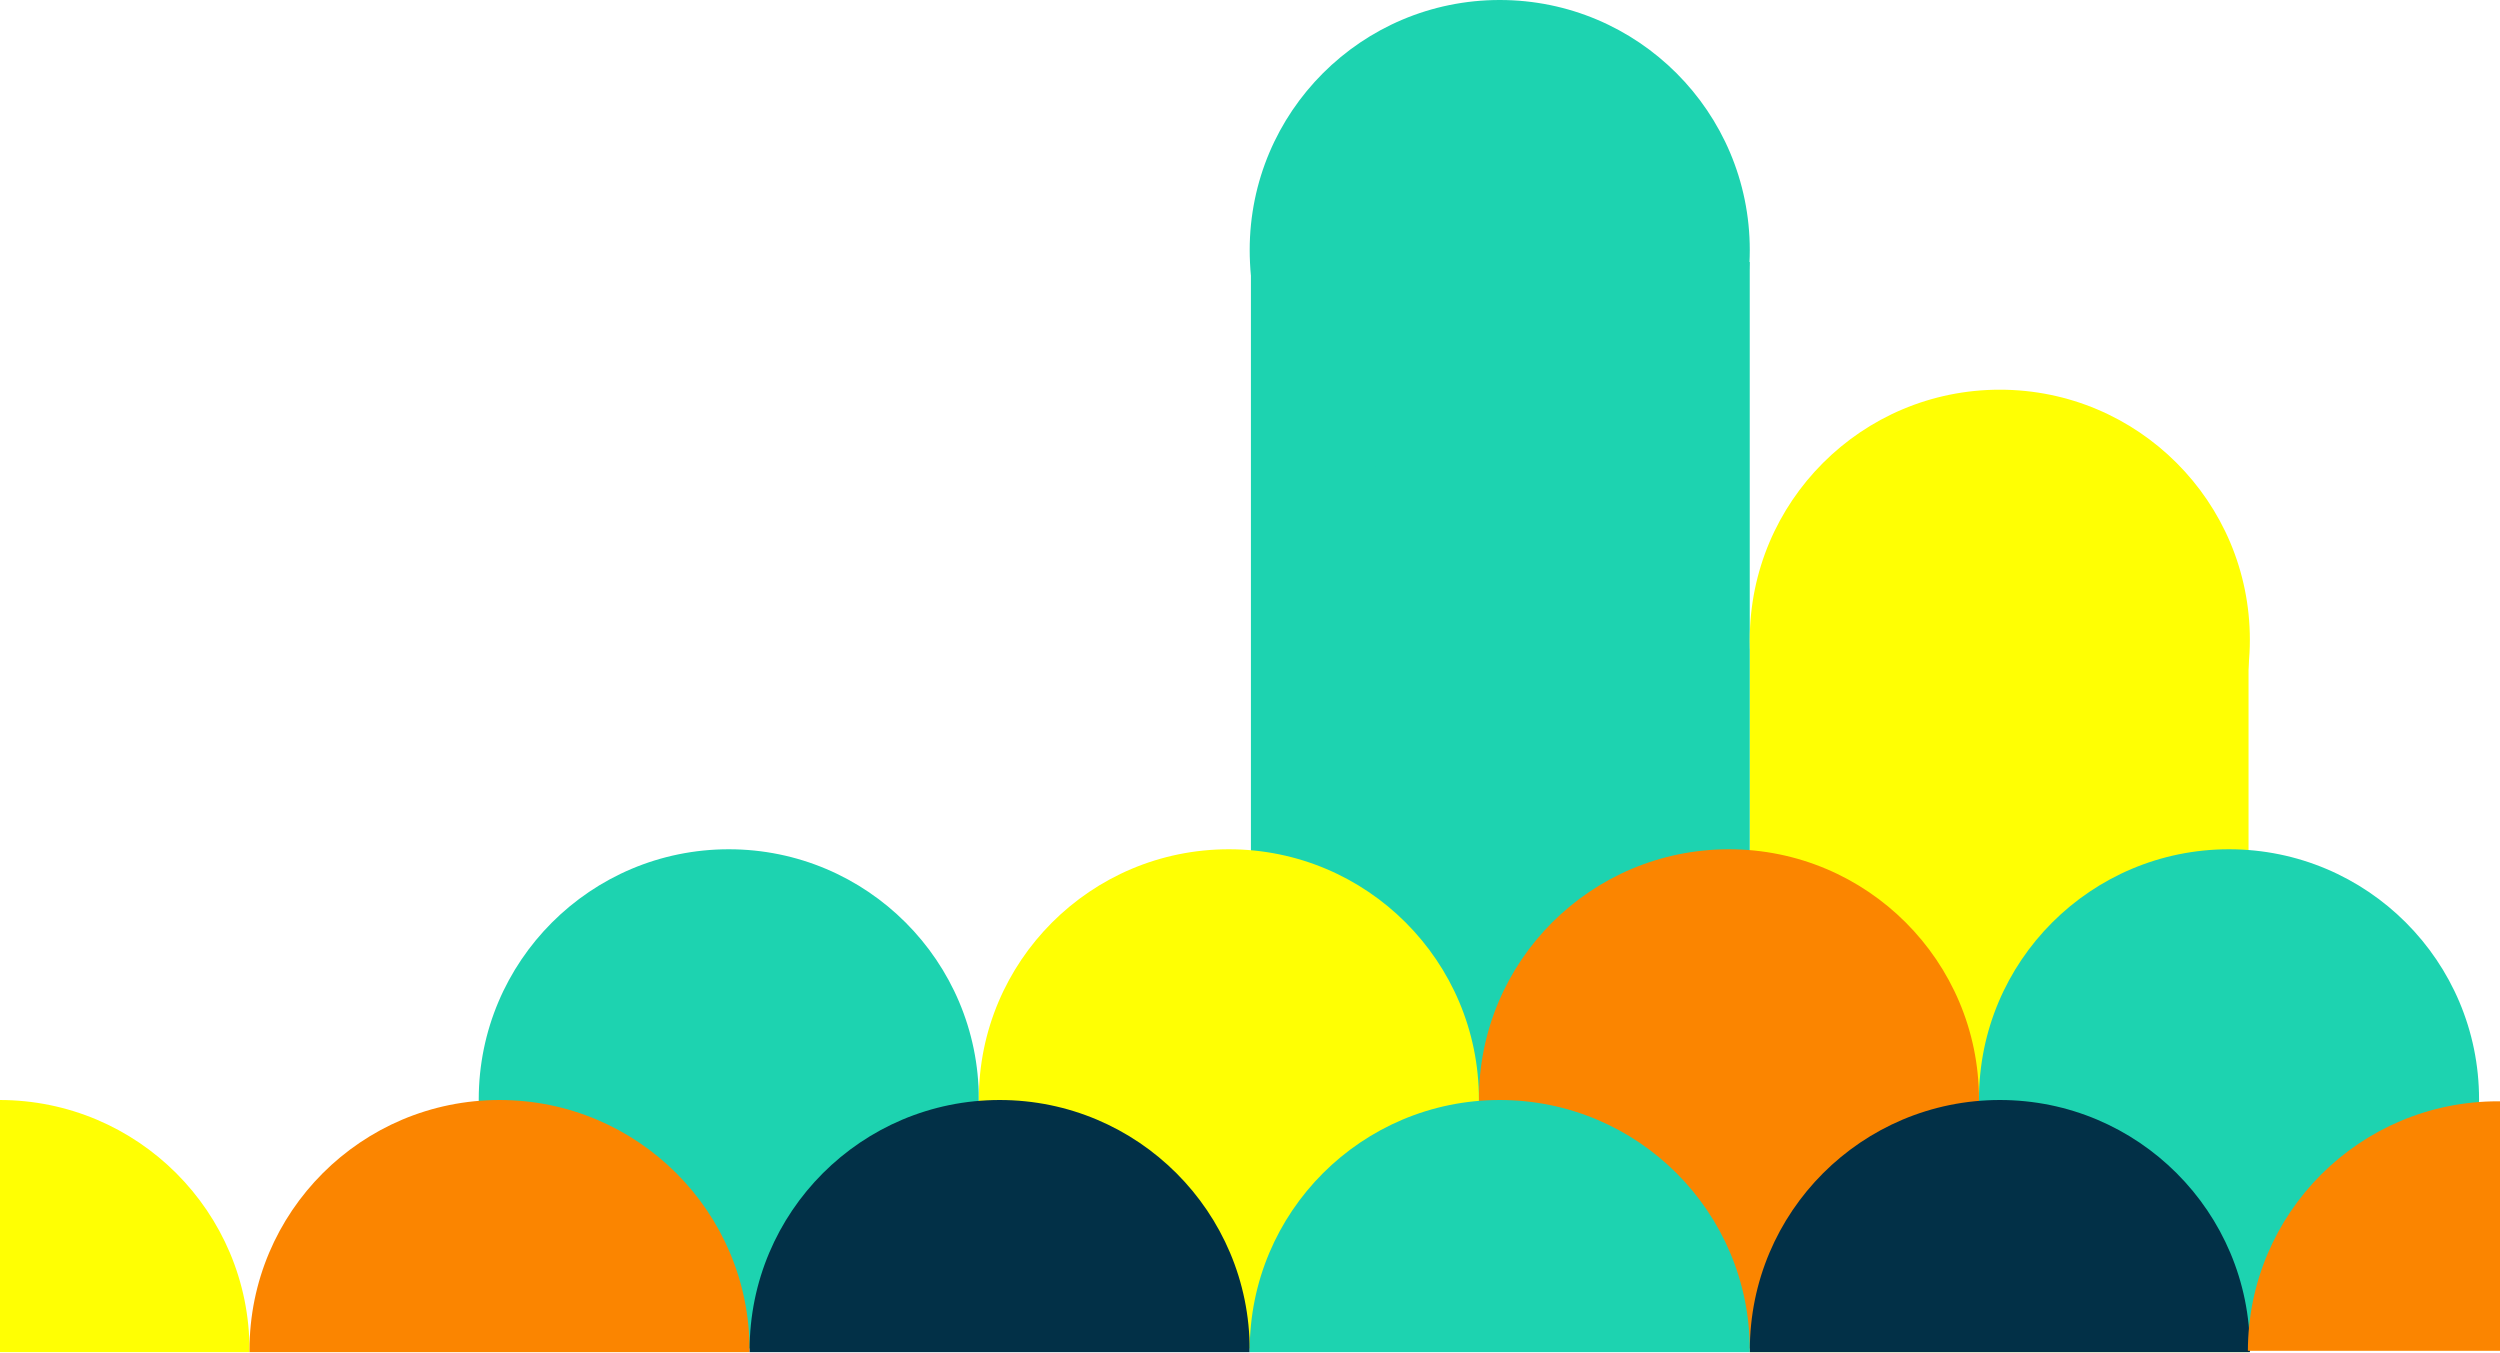
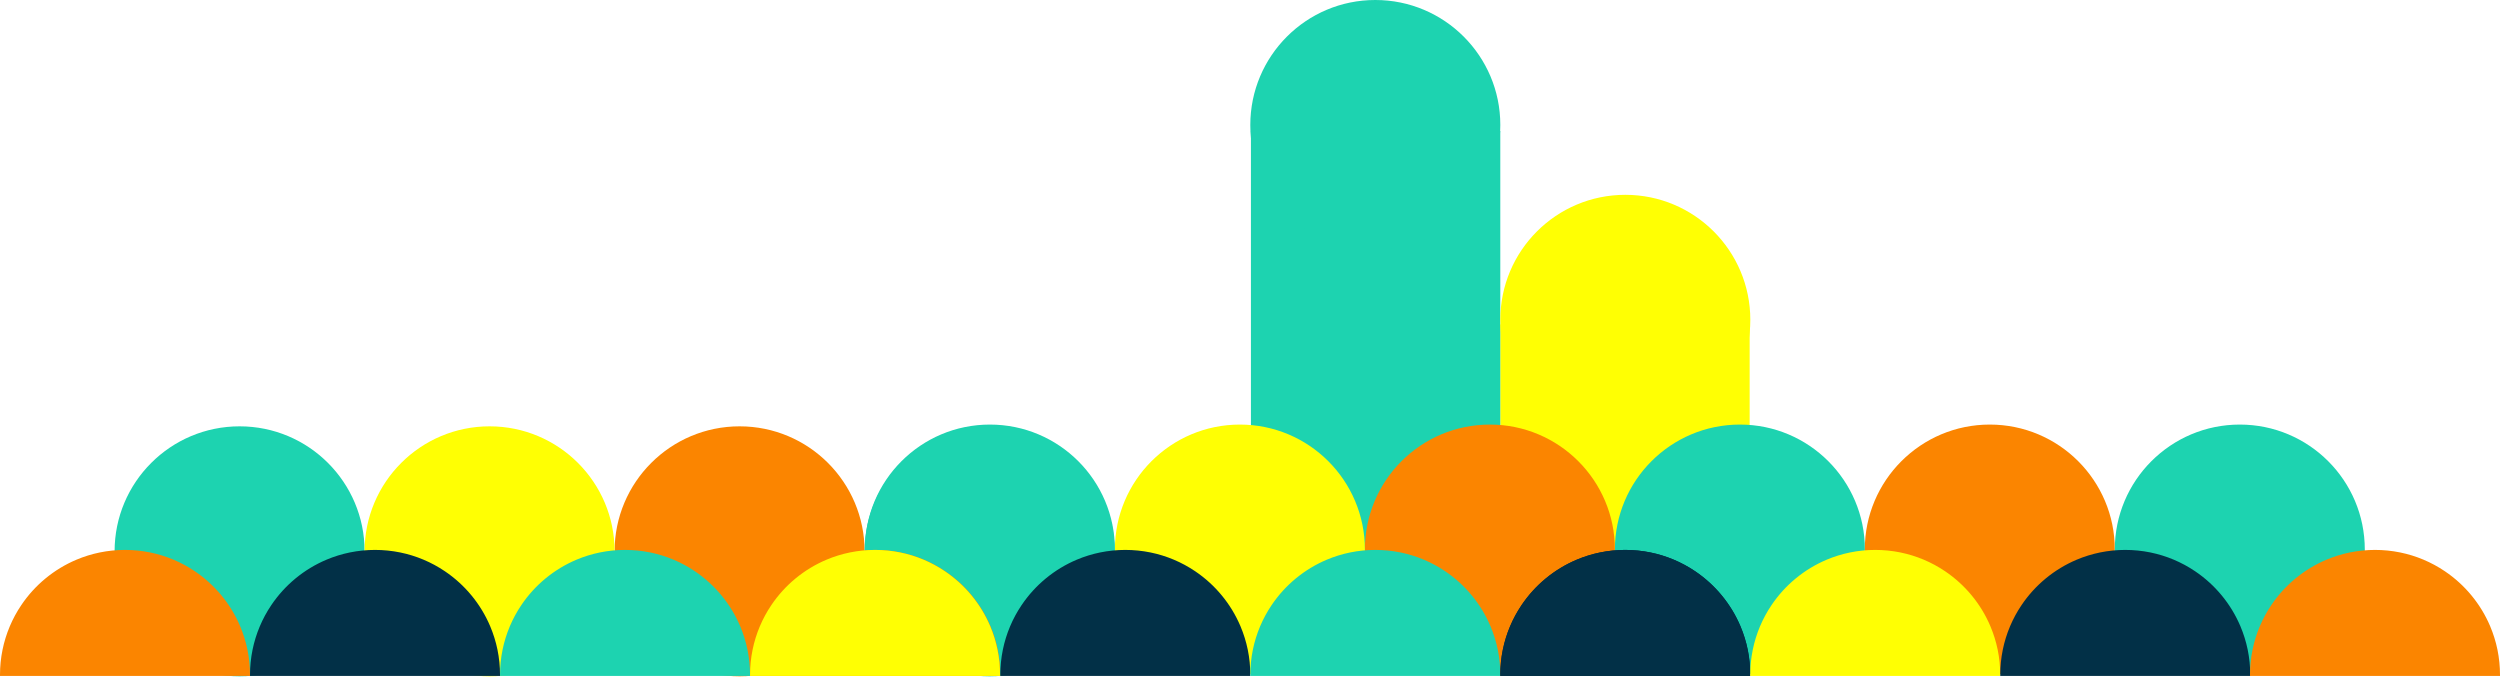
- <svg xmlns="http://www.w3.org/2000/svg" width="1919.583" height="1038.204" viewBox="0 0 1919.583 1038.204">
-   <g id="footer" transform="translate(-0.5 -6511.796)">
-     <path id="Subtraction_7" data-name="Subtraction 7" d="M26.573,423.5H-165V229.915a193.379,193.379,0,0,1,38.284,3.9A191.061,191.061,0,0,1-90.678,245a192.015,192.015,0,0,1,32.612,17.7,193.436,193.436,0,0,1,28.414,23.443A193.434,193.434,0,0,1-6.208,314.56a192.083,192.083,0,0,1,17.7,32.612A191.054,191.054,0,0,1,22.68,383.211a193.384,193.384,0,0,1,3.9,38.692c0,.492,0,1.029-.007,1.6Z" transform="translate(165.5 7126.5)" fill="#ffff03" />
-     <g id="footer-2" data-name="footer" transform="translate(-16 34)" style="isolation: isolate">
-       <path id="Path_23" data-name="Path 23" d="M0,0H383V540H0Z" transform="translate(1360 6976)" fill="#ffff03" />
-       <g id="Group_37" data-name="Group 37" transform="translate(0 -13)">
-         <path id="Path_31" data-name="Path 31" d="M0,0H383V664H0Z" transform="translate(977 6692)" fill="#1dd3b0" />
-         <g id="footer-3" data-name="footer" transform="translate(1921 6950.019) rotate(90)">
-           <g id="Group_4" data-name="Group 4" transform="translate(0 1920.884) rotate(-90)">
-             <circle id="Ellipse_3" data-name="Ellipse 3" cx="191.988" cy="191.988" r="191.988" transform="translate(975.941 -459.222)" fill="#1dd3b0" />
-             <circle id="Ellipse_4" data-name="Ellipse 4" cx="191.988" cy="191.988" r="191.988" transform="translate(1359.918 -160)" fill="#ffff03" />
-             <circle id="Ellipse_5" data-name="Ellipse 5" cx="191.988" cy="191.988" r="191.988" transform="translate(1151.93 192.875)" fill="#fb8500" />
-             <circle id="Ellipse_7" data-name="Ellipse 7" cx="191.988" cy="191.988" r="191.988" transform="translate(383.977 192.875)" fill="#1dd3b0" />
-             <circle id="Ellipse_8" data-name="Ellipse 8" cx="191.988" cy="191.988" r="191.988" transform="translate(767.953 192.875)" fill="#ffff03" />
-             <path id="Path_17" data-name="Path 17" d="M191.988,0C298.021,0,383.977,85.956,383.977,191.988S298.021,383.977,191.988,383.977,0,298.021,0,191.988,85.956,0,191.988,0Z" transform="translate(1535.907 192.875)" fill="#1dd3b0" />
+ <svg xmlns="http://www.w3.org/2000/svg" width="2835.556" height="767.113" viewBox="0 0 2835.556 767.113">
+   <g id="footer" transform="translate(658.919 -6511.796)">
+     <g id="footer-2" data-name="footer" transform="translate(322.061 6511.796)" style="isolation: isolate">
+       <path id="Path_23" data-name="Path 23" d="M0,0H282.835V398.775H0Z" transform="translate(720.681 367.91)" fill="#ffff03" />
+       <g id="Group_37" data-name="Group 37" transform="translate(0 0)">
+         <path id="Path_31" data-name="Path 31" d="M0,0H282.835V490.346H0Z" transform="translate(437.846 148.583)" fill="#1dd3b0" />
+         <g id="footer-3" data-name="footer" transform="translate(1134.226 0) rotate(90)">
+           <g id="Group_4" data-name="Group 4" transform="translate(0 1134.226) rotate(-90)">
+             <circle id="Ellipse_3" data-name="Ellipse 3" cx="141.778" cy="141.778" r="141.778" transform="translate(437.15 0)" fill="#1dd3b0" />
+             <circle id="Ellipse_4" data-name="Ellipse 4" cx="141.778" cy="141.778" r="141.778" transform="translate(720.706 220.968)" fill="#ffff03" />
+             <circle id="Ellipse_5" data-name="Ellipse 5" cx="141.778" cy="141.778" r="141.778" transform="translate(567.113 481.557)" fill="#fb8500" />
+             <circle id="Ellipse_7" data-name="Ellipse 7" cx="141.778" cy="141.778" r="141.778" transform="translate(0 481.557)" fill="#1dd3b0" />
+             <circle id="Ellipse_8" data-name="Ellipse 8" cx="141.778" cy="141.778" r="141.778" transform="translate(283.556 481.557)" fill="#ffff03" />
+             <path id="Path_17" data-name="Path 17" d="M141.778,0A141.778,141.778,0,1,1,0,141.778,141.778,141.778,0,0,1,141.778,0Z" transform="translate(850.669 481.557)" fill="#1dd3b0" />
+             <circle id="Ellipse_38" data-name="Ellipse 38" cx="141.778" cy="141.778" r="141.778" transform="translate(-283.887 483.557)" fill="#fb8500" />
+             <circle id="Ellipse_39" data-name="Ellipse 39" cx="141.778" cy="141.778" r="141.778" transform="translate(-851 483.557)" fill="#1dd3b0" />
+             <circle id="Ellipse_40" data-name="Ellipse 40" cx="141.778" cy="141.778" r="141.778" transform="translate(-567.444 483.557)" fill="#ffff03" />
+             <path id="Path_45" data-name="Path 45" d="M141.778,0A141.778,141.778,0,1,1,0,141.778,141.778,141.778,0,0,1,141.778,0Z" transform="translate(-0.331 483.557)" fill="#1dd3b0" />
+             <circle id="Ellipse_41" data-name="Ellipse 41" cx="141.778" cy="141.778" r="141.778" transform="translate(1134.113 481.557)" fill="#fb8500" />
+             <path id="Path_49" data-name="Path 49" d="M141.778,0A141.778,141.778,0,1,1,0,141.778,141.778,141.778,0,0,1,141.778,0Z" transform="translate(1417.669 481.557)" fill="#1dd3b0" />
          </g>
        </g>
      </g>
    </g>
-     <path id="Subtraction_2" data-name="Subtraction 2" d="M-.95,278.585H-384.913c0-.6-.007-1.119-.007-1.6a193.413,193.413,0,0,1,3.9-38.692,191.024,191.024,0,0,1,11.187-36.038,192.009,192.009,0,0,1,17.7-32.612,193.369,193.369,0,0,1,23.443-28.414,193.368,193.368,0,0,1,28.414-23.444,192.006,192.006,0,0,1,32.612-17.7A191.019,191.019,0,0,1-231.624,88.9,193.405,193.405,0,0,1-192.931,85a193.405,193.405,0,0,1,38.692,3.9A191.019,191.019,0,0,1-118.2,100.087a192.006,192.006,0,0,1,32.612,17.7,193.369,193.369,0,0,1,28.414,23.444,193.369,193.369,0,0,1,23.443,28.414,192.009,192.009,0,0,1,17.7,32.612A191.023,191.023,0,0,1-4.844,238.3a193.411,193.411,0,0,1,3.9,38.692c0,.526,0,1.063-.006,1.6Z" transform="translate(577 7271.415)" fill="#fb8500" />
-     <path id="Subtraction_3" data-name="Subtraction 3" d="M-.95,278.585H-384.913c0-.6-.007-1.119-.007-1.6a193.413,193.413,0,0,1,3.9-38.692,191.024,191.024,0,0,1,11.187-36.038,192.009,192.009,0,0,1,17.7-32.612,193.369,193.369,0,0,1,23.443-28.414,193.368,193.368,0,0,1,28.414-23.444,192.006,192.006,0,0,1,32.612-17.7A191.019,191.019,0,0,1-231.624,88.9,193.405,193.405,0,0,1-192.931,85a193.405,193.405,0,0,1,38.692,3.9A191.019,191.019,0,0,1-118.2,100.087a192.006,192.006,0,0,1,32.612,17.7,193.369,193.369,0,0,1,28.414,23.444,193.369,193.369,0,0,1,23.443,28.414,192.009,192.009,0,0,1,17.7,32.612A191.023,191.023,0,0,1-4.844,238.3a193.411,193.411,0,0,1,3.9,38.692c0,.526,0,1.063-.006,1.6Z" transform="translate(961 7271.415)" fill="#023047" />
-     <path id="Subtraction_4" data-name="Subtraction 4" d="M-.95,278.585H-384.913c0-.6-.007-1.119-.007-1.6a193.413,193.413,0,0,1,3.9-38.692,191.024,191.024,0,0,1,11.187-36.038,192.009,192.009,0,0,1,17.7-32.612,193.369,193.369,0,0,1,23.443-28.414,193.368,193.368,0,0,1,28.414-23.444,192.006,192.006,0,0,1,32.612-17.7A191.019,191.019,0,0,1-231.624,88.9,193.405,193.405,0,0,1-192.931,85a193.405,193.405,0,0,1,38.692,3.9A191.019,191.019,0,0,1-118.2,100.087a192.006,192.006,0,0,1,32.612,17.7,193.369,193.369,0,0,1,28.414,23.444,193.369,193.369,0,0,1,23.443,28.414,192.009,192.009,0,0,1,17.7,32.612A191.023,191.023,0,0,1-4.844,238.3a193.411,193.411,0,0,1,3.9,38.692c0,.526,0,1.063-.006,1.6Z" transform="translate(1345 7271.415)" fill="#1dd3b0" />
-     <path id="Subtraction_5" data-name="Subtraction 5" d="M-.95,278.585H-384.913c0-.6-.007-1.119-.007-1.6a193.413,193.413,0,0,1,3.9-38.692,191.024,191.024,0,0,1,11.187-36.038,192.009,192.009,0,0,1,17.7-32.612,193.369,193.369,0,0,1,23.443-28.414,193.368,193.368,0,0,1,28.414-23.444,192.006,192.006,0,0,1,32.612-17.7A191.019,191.019,0,0,1-231.624,88.9,193.405,193.405,0,0,1-192.931,85a193.405,193.405,0,0,1,38.692,3.9A191.019,191.019,0,0,1-118.2,100.087a192.006,192.006,0,0,1,32.612,17.7,193.369,193.369,0,0,1,28.414,23.444,193.369,193.369,0,0,1,23.443,28.414,192.009,192.009,0,0,1,17.7,32.612A191.023,191.023,0,0,1-4.844,238.3a193.411,193.411,0,0,1,3.9,38.692c0,.526,0,1.063-.006,1.6Z" transform="translate(1729 7271.415)" fill="#023047" />
-     <path id="Subtraction_9" data-name="Subtraction 9" d="M26.573,423.5H-165V229.915a193.379,193.379,0,0,1,38.284,3.9A191.061,191.061,0,0,1-90.678,245a192.015,192.015,0,0,1,32.612,17.7,193.436,193.436,0,0,1,28.414,23.443A193.434,193.434,0,0,1-6.208,314.56a192.083,192.083,0,0,1,17.7,32.612A191.054,191.054,0,0,1,22.68,383.211a193.384,193.384,0,0,1,3.9,38.692c0,.492,0,1.029-.007,1.6Z" transform="translate(1496.583 7383.998) rotate(-90)" fill="#fb8500" />
+     <path id="Subtraction_2" data-name="Subtraction 2" d="M283.551,142.958H0c0-.394,0-.79,0-1.179a142.828,142.828,0,0,1,2.88-28.573,141,141,0,0,1,21.333-50.7A142.192,142.192,0,0,1,86.592,11.142,141.065,141.065,0,0,1,113.2,2.88a143.16,143.16,0,0,1,57.146,0,141,141,0,0,1,50.7,21.333,142.191,142.191,0,0,1,51.367,62.378,141.067,141.067,0,0,1,8.261,26.613,142.828,142.828,0,0,1,2.88,28.573c0,.384,0,.781,0,1.178Z" transform="translate(192.081 7135.524)" fill="#fb8500" />
+     <path id="Subtraction_3" data-name="Subtraction 3" d="M283.551,142.958H0c0-.394,0-.79,0-1.179a142.828,142.828,0,0,1,2.88-28.573,141,141,0,0,1,21.333-50.7A142.192,142.192,0,0,1,86.592,11.142,141.065,141.065,0,0,1,113.2,2.88a143.16,143.16,0,0,1,57.146,0,141,141,0,0,1,50.7,21.333,142.191,142.191,0,0,1,51.367,62.378,141.067,141.067,0,0,1,8.261,26.613,142.828,142.828,0,0,1,2.88,28.573c0,.384,0,.781,0,1.178Z" transform="translate(475.654 7135.524)" fill="#023047" />
+     <path id="Subtraction_4" data-name="Subtraction 4" d="M283.551,142.958H0c0-.394,0-.79,0-1.179a142.828,142.828,0,0,1,2.88-28.573,141,141,0,0,1,21.333-50.7A142.192,142.192,0,0,1,86.592,11.142,141.065,141.065,0,0,1,113.2,2.88a143.16,143.16,0,0,1,57.146,0,141,141,0,0,1,50.7,21.333,142.191,142.191,0,0,1,51.367,62.378,141.067,141.067,0,0,1,8.261,26.613,142.828,142.828,0,0,1,2.88,28.573c0,.384,0,.781,0,1.178Z" transform="translate(759.228 7135.524)" fill="#1dd3b0" />
+     <path id="Subtraction_5" data-name="Subtraction 5" d="M283.551,142.958H0c0-.394,0-.79,0-1.179a142.828,142.828,0,0,1,2.88-28.573,141,141,0,0,1,21.333-50.7A142.192,142.192,0,0,1,86.592,11.142,141.065,141.065,0,0,1,113.2,2.88a143.16,143.16,0,0,1,57.146,0,141,141,0,0,1,50.7,21.333,142.191,142.191,0,0,1,51.367,62.378,141.067,141.067,0,0,1,8.261,26.613,142.828,142.828,0,0,1,2.88,28.573c0,.384,0,.781,0,1.178Z" transform="translate(1042.802 7135.524)" fill="#023047" />
+     <path id="Subtraction_14" data-name="Subtraction 14" d="M283.551,142.958H0c0-.394,0-.79,0-1.179a142.828,142.828,0,0,1,2.88-28.573,141,141,0,0,1,21.333-50.7A142.192,142.192,0,0,1,86.592,11.142,141.065,141.065,0,0,1,113.2,2.88a143.16,143.16,0,0,1,57.146,0,141,141,0,0,1,50.7,21.333,142.191,142.191,0,0,1,51.367,62.378,141.067,141.067,0,0,1,8.261,26.613,142.828,142.828,0,0,1,2.88,28.573c0,.384,0,.781,0,1.178Z" transform="translate(-658.919 7135.524)" fill="#fb8500" />
+     <path id="Subtraction_15" data-name="Subtraction 15" d="M283.551,142.958H0c0-.394,0-.79,0-1.179a142.828,142.828,0,0,1,2.88-28.573,141,141,0,0,1,21.333-50.7A142.192,142.192,0,0,1,86.592,11.142,141.065,141.065,0,0,1,113.2,2.88a143.16,143.16,0,0,1,57.146,0,141,141,0,0,1,50.7,21.333,142.191,142.191,0,0,1,51.367,62.378,141.067,141.067,0,0,1,8.261,26.613,142.828,142.828,0,0,1,2.88,28.573c0,.384,0,.781,0,1.178Z" transform="translate(-375.346 7135.524)" fill="#023047" />
+     <path id="Subtraction_16" data-name="Subtraction 16" d="M283.551,142.958H0c0-.394,0-.79,0-1.179a142.828,142.828,0,0,1,2.88-28.573,141,141,0,0,1,21.333-50.7A142.192,142.192,0,0,1,86.592,11.142,141.065,141.065,0,0,1,113.2,2.88a143.16,143.16,0,0,1,57.146,0,141,141,0,0,1,50.7,21.333,142.191,142.191,0,0,1,51.367,62.378,141.067,141.067,0,0,1,8.261,26.613,142.828,142.828,0,0,1,2.88,28.573c0,.384,0,.781,0,1.178Z" transform="translate(-91.772 7135.524)" fill="#1dd3b0" />
+     <path id="Subtraction_17" data-name="Subtraction 17" d="M283.551,142.958H0c0-.394,0-.79,0-1.179a142.828,142.828,0,0,1,2.88-28.573,141,141,0,0,1,21.333-50.7A142.192,142.192,0,0,1,86.592,11.142,141.065,141.065,0,0,1,113.2,2.88a143.16,143.16,0,0,1,57.146,0,141,141,0,0,1,50.7,21.333,142.191,142.191,0,0,1,51.367,62.378,141.067,141.067,0,0,1,8.261,26.613,142.828,142.828,0,0,1,2.88,28.573c0,.384,0,.781,0,1.178Z" transform="translate(191.802 7135.524)" fill="#ffff03" />
+     <path id="Subtraction_18" data-name="Subtraction 18" d="M283.551,142.958H0c0-.394,0-.79,0-1.179a142.828,142.828,0,0,1,2.88-28.573,141,141,0,0,1,21.333-50.7A142.192,142.192,0,0,1,86.592,11.142,141.065,141.065,0,0,1,113.2,2.88a143.16,143.16,0,0,1,57.146,0,141,141,0,0,1,50.7,21.333,142.191,142.191,0,0,1,51.367,62.378,141.067,141.067,0,0,1,8.261,26.613,142.828,142.828,0,0,1,2.88,28.573c0,.384,0,.781,0,1.178Z" transform="translate(1042.654 7135.524)" fill="#023047" />
+     <path id="Subtraction_19" data-name="Subtraction 19" d="M283.551,142.958H0c0-.394,0-.79,0-1.179a142.828,142.828,0,0,1,2.88-28.573,141,141,0,0,1,21.333-50.7A142.192,142.192,0,0,1,86.592,11.142,141.065,141.065,0,0,1,113.2,2.88a143.16,143.16,0,0,1,57.146,0,141,141,0,0,1,50.7,21.333,142.191,142.191,0,0,1,51.367,62.378,141.067,141.067,0,0,1,8.261,26.613,142.828,142.828,0,0,1,2.88,28.573c0,.384,0,.781,0,1.178Z" transform="translate(1326.228 7135.524)" fill="#ffff03" />
+     <path id="Subtraction_20" data-name="Subtraction 20" d="M283.551,142.958H0c0-.394,0-.79,0-1.179a142.828,142.828,0,0,1,2.88-28.573,141,141,0,0,1,21.333-50.7A142.192,142.192,0,0,1,86.592,11.142,141.065,141.065,0,0,1,113.2,2.88a143.16,143.16,0,0,1,57.146,0,141,141,0,0,1,50.7,21.333,142.191,142.191,0,0,1,51.367,62.378,141.067,141.067,0,0,1,8.261,26.613,142.828,142.828,0,0,1,2.88,28.573c0,.384,0,.781,0,1.178Z" transform="translate(1609.802 7135.524)" fill="#023047" />
+     <path id="Subtraction_21" data-name="Subtraction 21" d="M283.551,142.958H0c0-.394,0-.79,0-1.179a142.828,142.828,0,0,1,2.88-28.573,141,141,0,0,1,21.333-50.7A142.192,142.192,0,0,1,86.592,11.142,141.065,141.065,0,0,1,113.2,2.88a143.16,143.16,0,0,1,57.146,0,141,141,0,0,1,50.7,21.333,142.191,142.191,0,0,1,51.367,62.378,141.067,141.067,0,0,1,8.261,26.613,142.828,142.828,0,0,1,2.88,28.573c0,.384,0,.781,0,1.178Z" transform="translate(1893.081 7135.524)" fill="#fb8500" />
  </g>
</svg>
